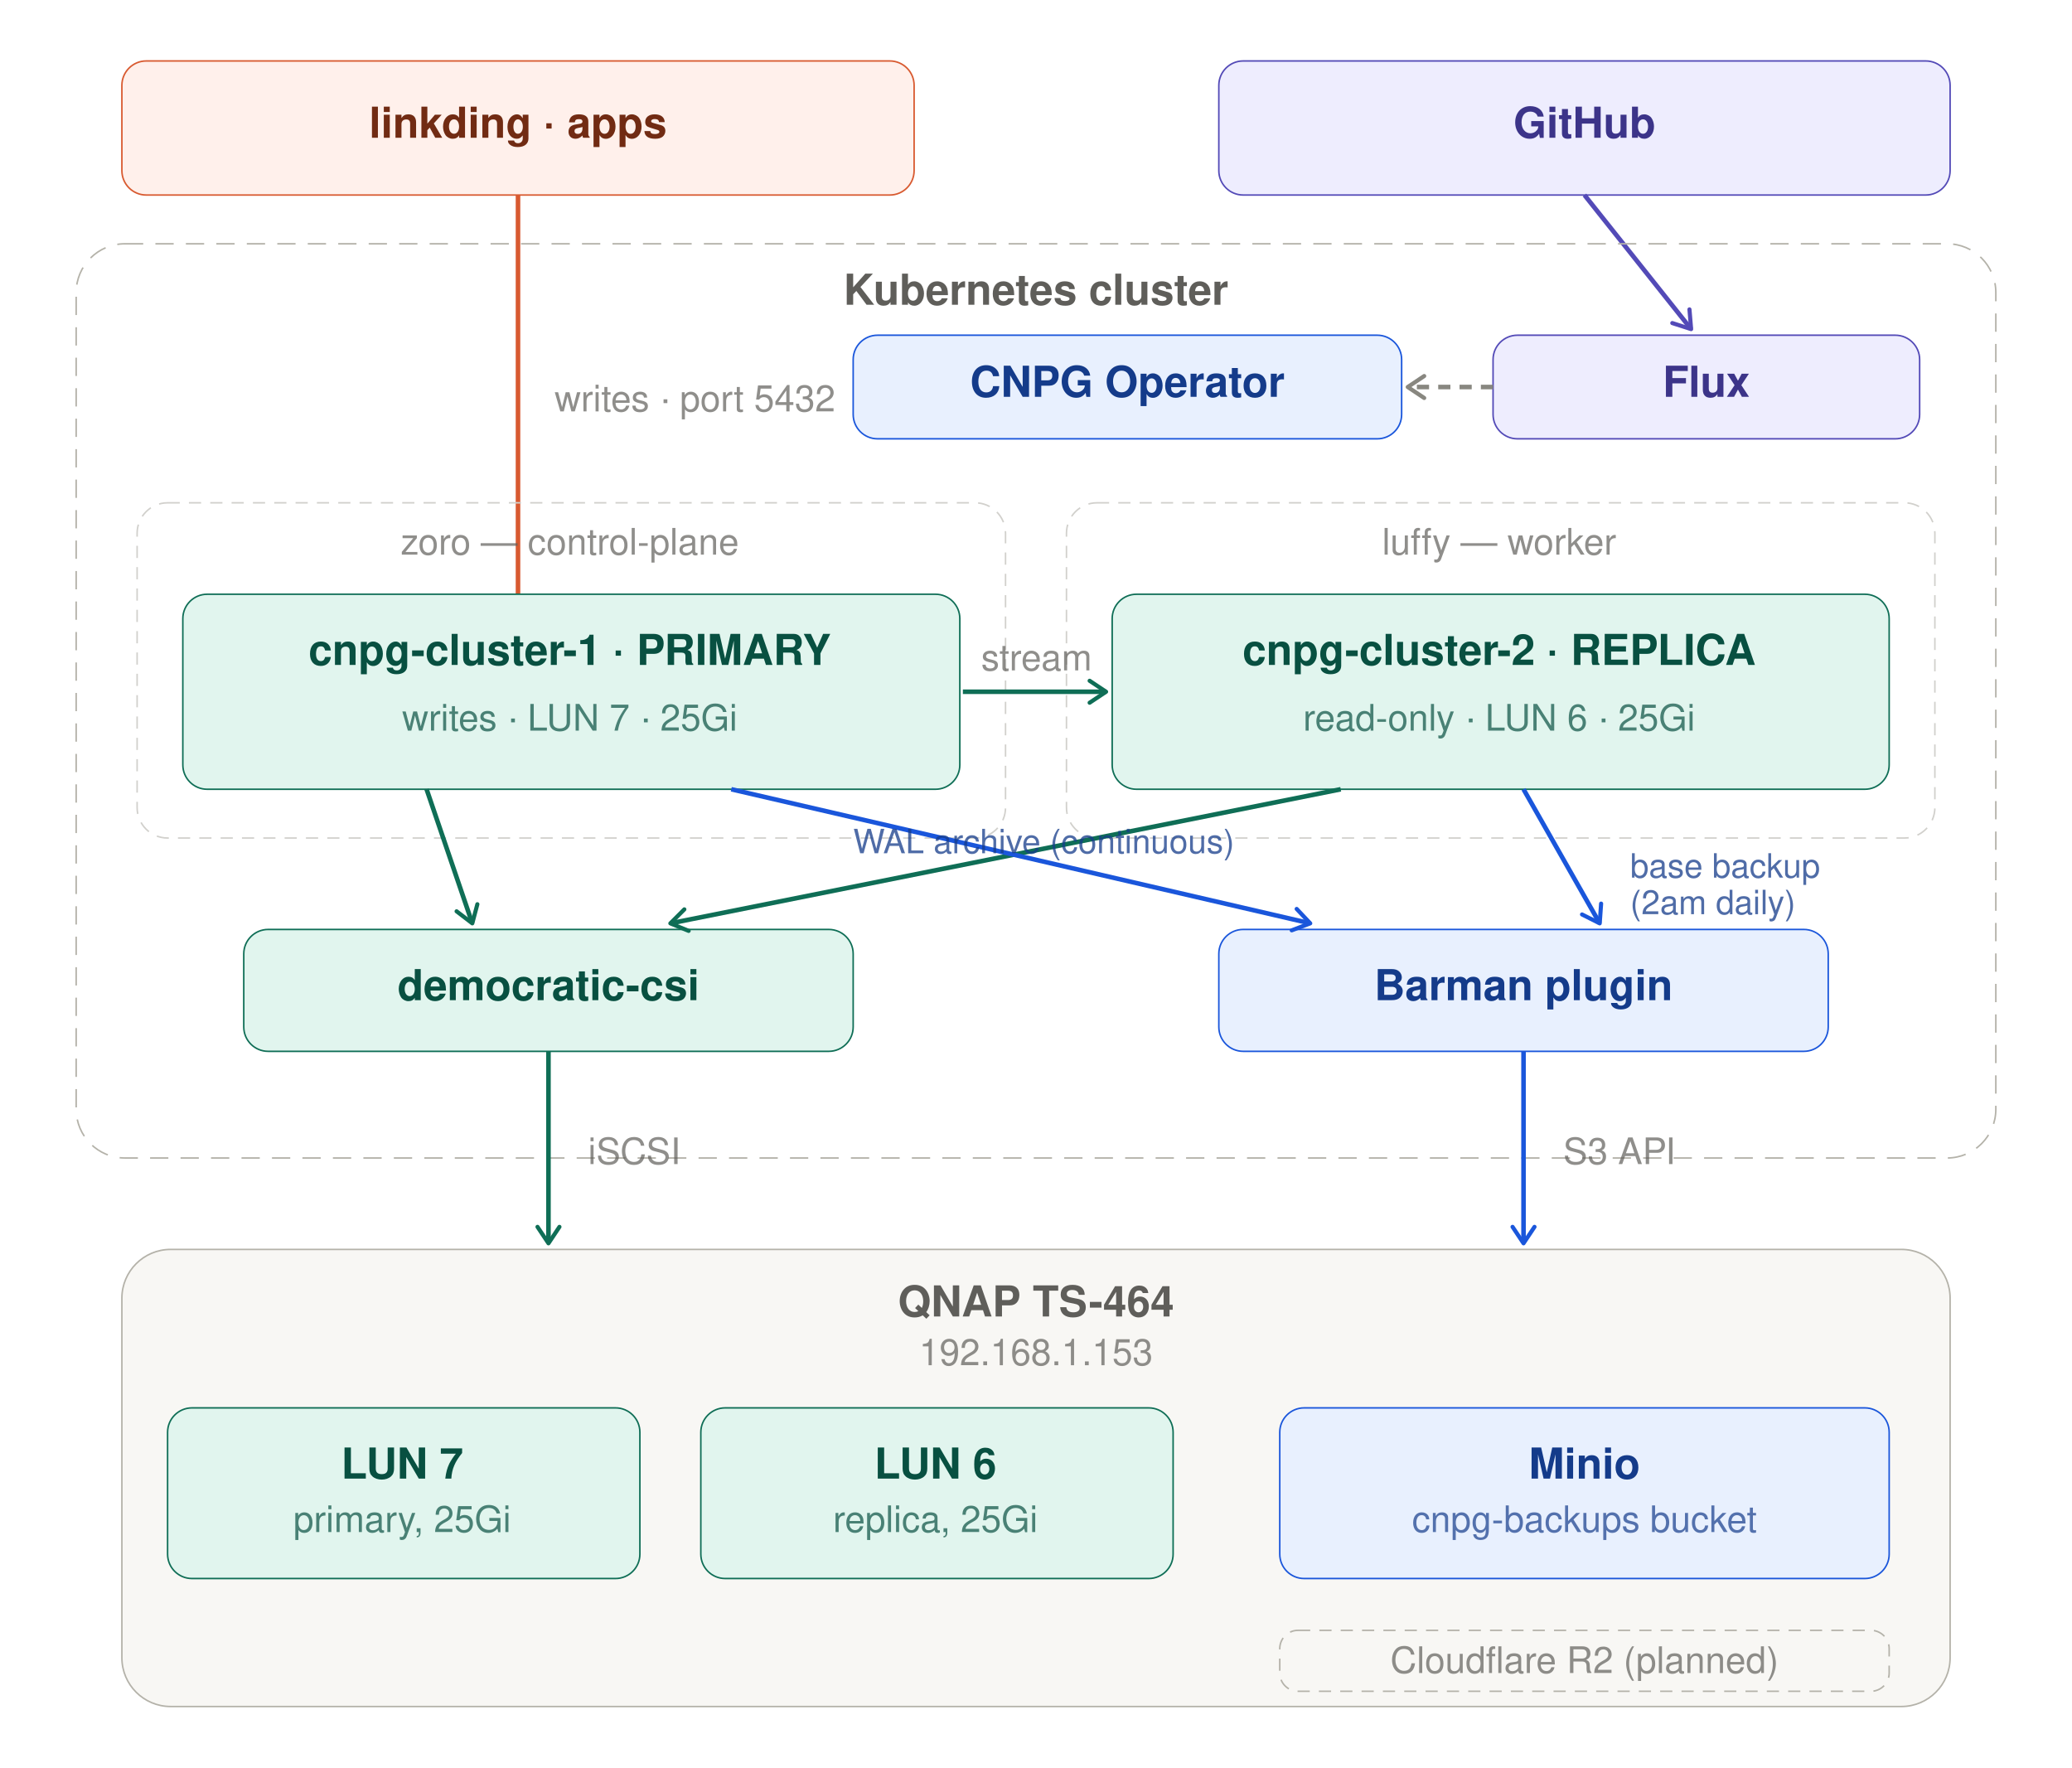
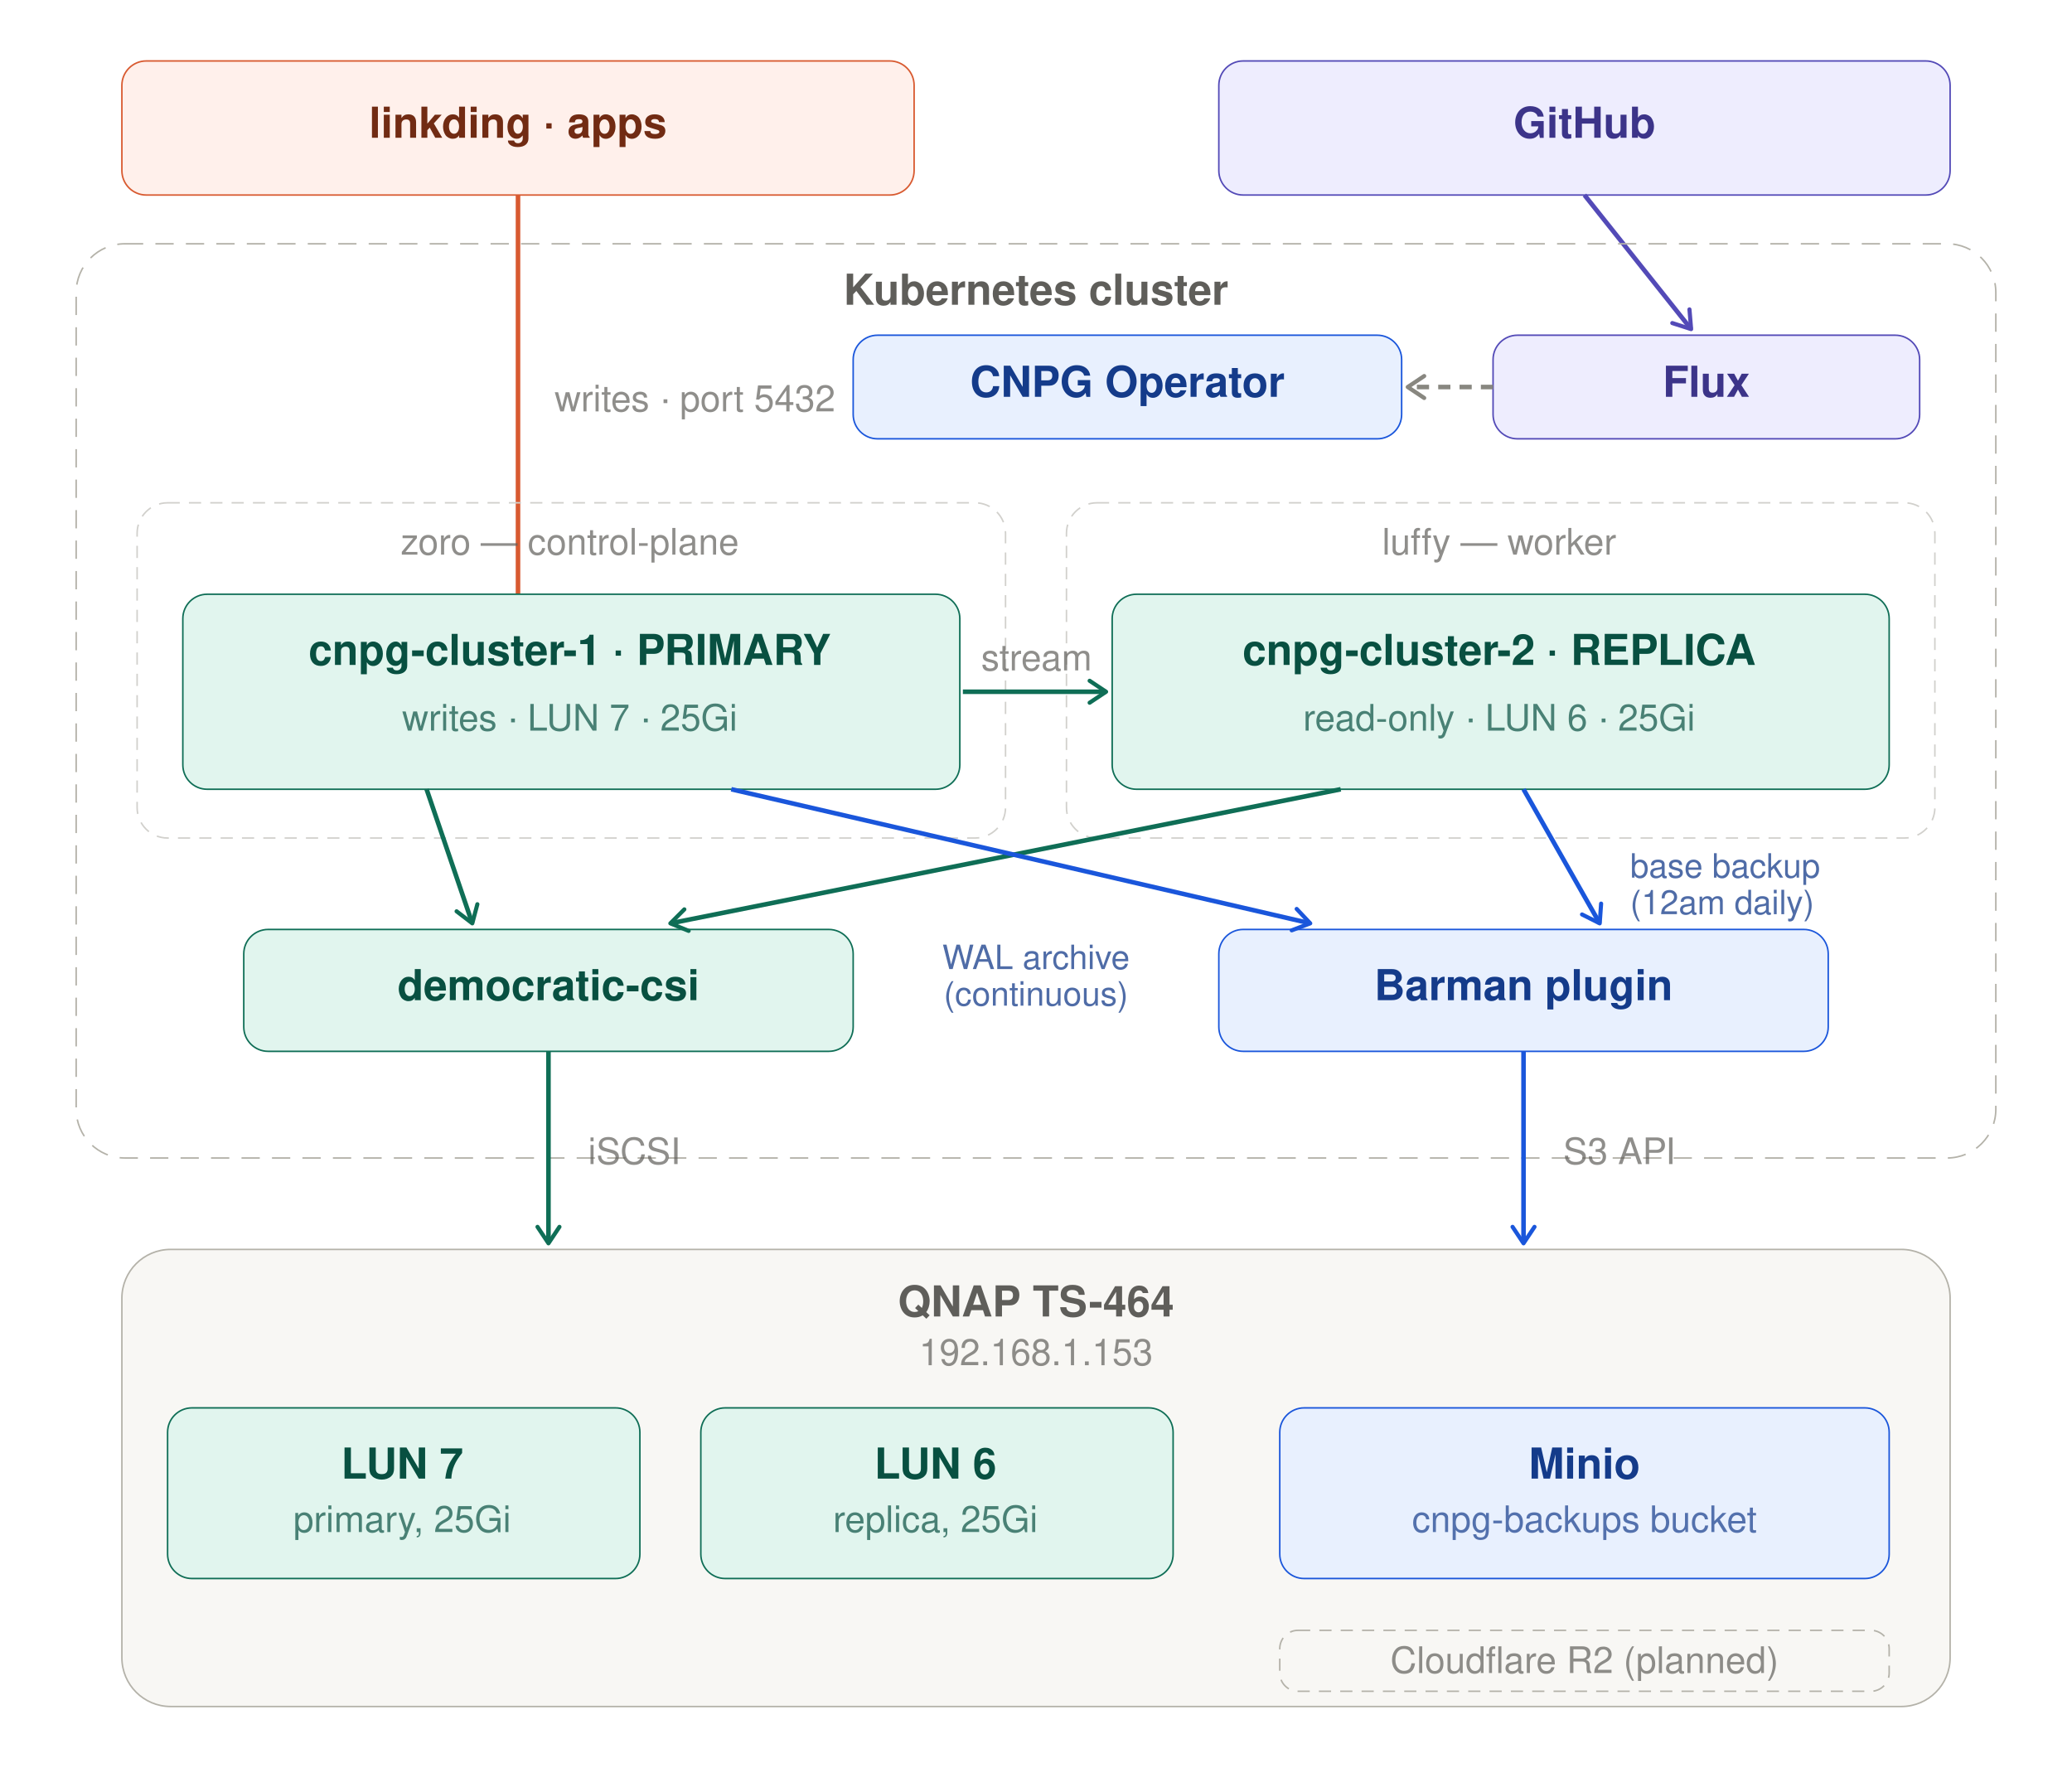
<svg xmlns="http://www.w3.org/2000/svg" width="100%" viewBox="0 0 680 580">
  <style>
  text { font-family: -apple-system, BlinkMacSystemFont, "Segoe UI", Helvetica, Arial, sans-serif; }
  .title { font-size: 14px; font-weight: 600; }
  .sub { font-size: 12px; opacity: 0.7; }
  .tiny { font-size: 11px; opacity: 0.75; }
  .coral-fill { fill: #FFF0EB; stroke: #D85A30; }
  .coral-text { fill: #712B13; }
  .teal-fill { fill: #E1F5EE; stroke: #0F6E56; }
  .teal-text { fill: #085041; }
  .purple-fill { fill: #EEEDFE; stroke: #534AB7; }
  .purple-text { fill: #3C3489; }
  .blue-fill { fill: #E8F0FE; stroke: #1A56DB; }
  .blue-text { fill: #143B8A; }
  .gray-text { fill: #5F5E5A; }
  .cluster-border { fill: none; stroke: #B4B2A9; stroke-dasharray: 6 4; }
  .qnap-border { fill: #F8F7F4; stroke: #B4B2A9; }
  .node-border { fill: none; stroke: #D1D0CC; stroke-dasharray: 4 3; }
  .arr { stroke-width: 1.5; fill: none; }
  .arr-coral { stroke: #D85A30; }
  .arr-teal { stroke: #0F6E56; }
  .arr-purple { stroke: #534AB7; }
  .arr-blue { stroke: #1A56DB; }
  .arr-muted { stroke: #888780; stroke-dasharray: 4 3; }

  @media (prefers-color-scheme: dark) {
    .coral-fill { fill: #4A1B0C; stroke: #F0997B; }
    .coral-text { fill: #F5C4B3; }
    .teal-fill { fill: #04342C; stroke: #5DCAA5; }
    .teal-text { fill: #9FE1CB; }
    .purple-fill { fill: #26215C; stroke: #AFA9EC; }
    .purple-text { fill: #CECBF6; }
    .blue-fill { fill: #0E2554; stroke: #7AABF5; }
    .blue-text { fill: #B3D1FA; }
    .gray-text { fill: #B4B2A9; }
    .cluster-border { stroke: #5F5E5A; }
    .qnap-border { fill: #2C2C2A; stroke: #5F5E5A; }
    .node-border { stroke: #5F5E5A; }
    .arr-coral { stroke: #F0997B; }
    .arr-teal { stroke: #5DCAA5; }
    .arr-purple { stroke: #AFA9EC; }
    .arr-blue { stroke: #7AABF5; }
    .arr-muted { stroke: #888780; }
    .sub { opacity: 0.6; }
  }
</style>
  <defs>
    <marker id="arrow" viewBox="0 0 10 10" refX="8" refY="5" markerWidth="6" markerHeight="6" orient="auto-start-reverse">
      <path d="M2 1L8 5L2 9" fill="none" stroke="context-stroke" stroke-width="1.5" stroke-linecap="round" stroke-linejoin="round" />
    </marker>
  </defs>
  <rect class="coral-fill" x="40" y="20" width="260" height="44" rx="8" stroke-width="0.5" />
  <text class="title coral-text" x="170" y="42" text-anchor="middle" dominant-baseline="central">linkding · apps</text>
  <rect class="purple-fill" x="400" y="20" width="240" height="44" rx="8" stroke-width="0.5" />
  <text class="title purple-text" x="520" y="42" text-anchor="middle" dominant-baseline="central">GitHub</text>
  <line x1="170" y1="64" x2="170" y2="208" class="arr arr-coral" marker-end="url(#arrow)" />
  <text class="sub gray-text" x="182" y="135">writes · port 5432</text>
  <line x1="520" y1="64" x2="555" y2="108" class="arr arr-purple" marker-end="url(#arrow)" />
  <rect class="cluster-border" x="25" y="80" width="630" height="300" rx="16" stroke-width="0.5" />
  <text class="title gray-text" x="340" y="100" text-anchor="middle">Kubernetes cluster</text>
  <rect class="purple-fill" x="490" y="110" width="140" height="34" rx="8" stroke-width="0.5" />
  <text class="title purple-text" x="560" y="127" text-anchor="middle" dominant-baseline="central">Flux</text>
  <rect class="blue-fill" x="280" y="110" width="180" height="34" rx="8" stroke-width="0.5" />
  <text class="title blue-text" x="370" y="127" text-anchor="middle" dominant-baseline="central">CNPG Operator</text>
  <line x1="490" y1="127" x2="462" y2="127" class="arr arr-muted" marker-end="url(#arrow)" />
  <rect class="node-border" x="45" y="165" width="285" height="110" rx="10" stroke-width="0.5" />
  <text class="sub gray-text" x="187" y="182" text-anchor="middle">zoro — control-plane</text>
  <rect class="teal-fill" x="60" y="195" width="255" height="64" rx="8" stroke-width="0.5" />
  <text class="title teal-text" x="187" y="215" text-anchor="middle" dominant-baseline="central">cnpg-cluster-1 · PRIMARY</text>
  <text class="sub teal-text" x="187" y="237" text-anchor="middle" dominant-baseline="central">writes · LUN 7 · 25Gi</text>
  <rect class="node-border" x="350" y="165" width="285" height="110" rx="10" stroke-width="0.5" />
  <text class="sub gray-text" x="492" y="182" text-anchor="middle">luffy — worker</text>
  <rect class="teal-fill" x="365" y="195" width="255" height="64" rx="8" stroke-width="0.5" />
  <text class="title teal-text" x="492" y="215" text-anchor="middle" dominant-baseline="central">cnpg-cluster-2 · REPLICA</text>
  <text class="sub teal-text" x="492" y="237" text-anchor="middle" dominant-baseline="central">read-only · LUN 6 · 25Gi</text>
  <line x1="316" y1="227" x2="363" y2="227" class="arr arr-teal" marker-end="url(#arrow)" />
  <text class="sub gray-text" x="322" y="220">stream</text>
  <rect class="teal-fill" x="80" y="305" width="200" height="40" rx="8" stroke-width="0.5" />
  <text class="title teal-text" x="180" y="325" text-anchor="middle" dominant-baseline="central">democratic-csi</text>
  <rect class="blue-fill" x="400" y="305" width="200" height="40" rx="8" stroke-width="0.5" />
  <text class="title blue-text" x="500" y="325" text-anchor="middle" dominant-baseline="central">Barman plugin</text>
  <line x1="140" y1="259" x2="155" y2="303" class="arr arr-teal" marker-end="url(#arrow)" />
  <line x1="440" y1="259" x2="220" y2="303" class="arr arr-teal" marker-end="url(#arrow)" />
  <line x1="240" y1="259" x2="430" y2="303" class="arr arr-blue" marker-end="url(#arrow)" />
-   <text class="tiny blue-text" x="280" y="280">WAL archive (continuous)</text>
+   <text class="tiny blue-text" x="340" y="318" text-anchor="middle">WAL archive</text>
+   <text class="tiny blue-text" x="340" y="330" text-anchor="middle">(continuous)</text>
  <line x1="500" y1="259" x2="525" y2="303" class="arr arr-blue" marker-end="url(#arrow)" />
  <text class="tiny blue-text" x="535" y="288">base backup</text>
-   <text class="tiny blue-text" x="535" y="300">(2am daily)</text>
+   <text class="tiny blue-text" x="535" y="300">(12am daily)</text>
  <line x1="180" y1="345" x2="180" y2="408" class="arr arr-teal" marker-end="url(#arrow)" />
  <text class="sub gray-text" x="193" y="382">iSCSI</text>
  <line x1="500" y1="345" x2="500" y2="408" class="arr arr-blue" marker-end="url(#arrow)" />
  <text class="sub gray-text" x="513" y="382">S3 API</text>
  <rect class="qnap-border" x="40" y="410" width="600" height="150" rx="16" stroke-width="0.5" />
  <text class="title gray-text" x="340" y="432" text-anchor="middle">QNAP TS-464</text>
  <text class="sub gray-text" x="340" y="448" text-anchor="middle">192.168.1.153</text>
  <rect class="teal-fill" x="55" y="462" width="155" height="56" rx="8" stroke-width="0.5" />
  <text class="title teal-text" x="132" y="482" text-anchor="middle" dominant-baseline="central">LUN 7</text>
  <text class="sub teal-text" x="132" y="500" text-anchor="middle" dominant-baseline="central">primary, 25Gi</text>
  <rect class="teal-fill" x="230" y="462" width="155" height="56" rx="8" stroke-width="0.5" />
  <text class="title teal-text" x="307" y="482" text-anchor="middle" dominant-baseline="central">LUN 6</text>
  <text class="sub teal-text" x="307" y="500" text-anchor="middle" dominant-baseline="central">replica, 25Gi</text>
  <rect class="blue-fill" x="420" y="462" width="200" height="56" rx="8" stroke-width="0.5" />
  <text class="title blue-text" x="520" y="482" text-anchor="middle" dominant-baseline="central">Minio</text>
  <text class="sub blue-text" x="520" y="500" text-anchor="middle" dominant-baseline="central">cnpg-backups bucket</text>
  <rect x="420" y="535" width="200" height="20" rx="6" fill="none" stroke="#B4B2A9" stroke-width="0.5" stroke-dasharray="4 3" />
  <text class="sub gray-text" x="520" y="549" text-anchor="middle">Cloudflare R2 (planned)</text>
</svg>
